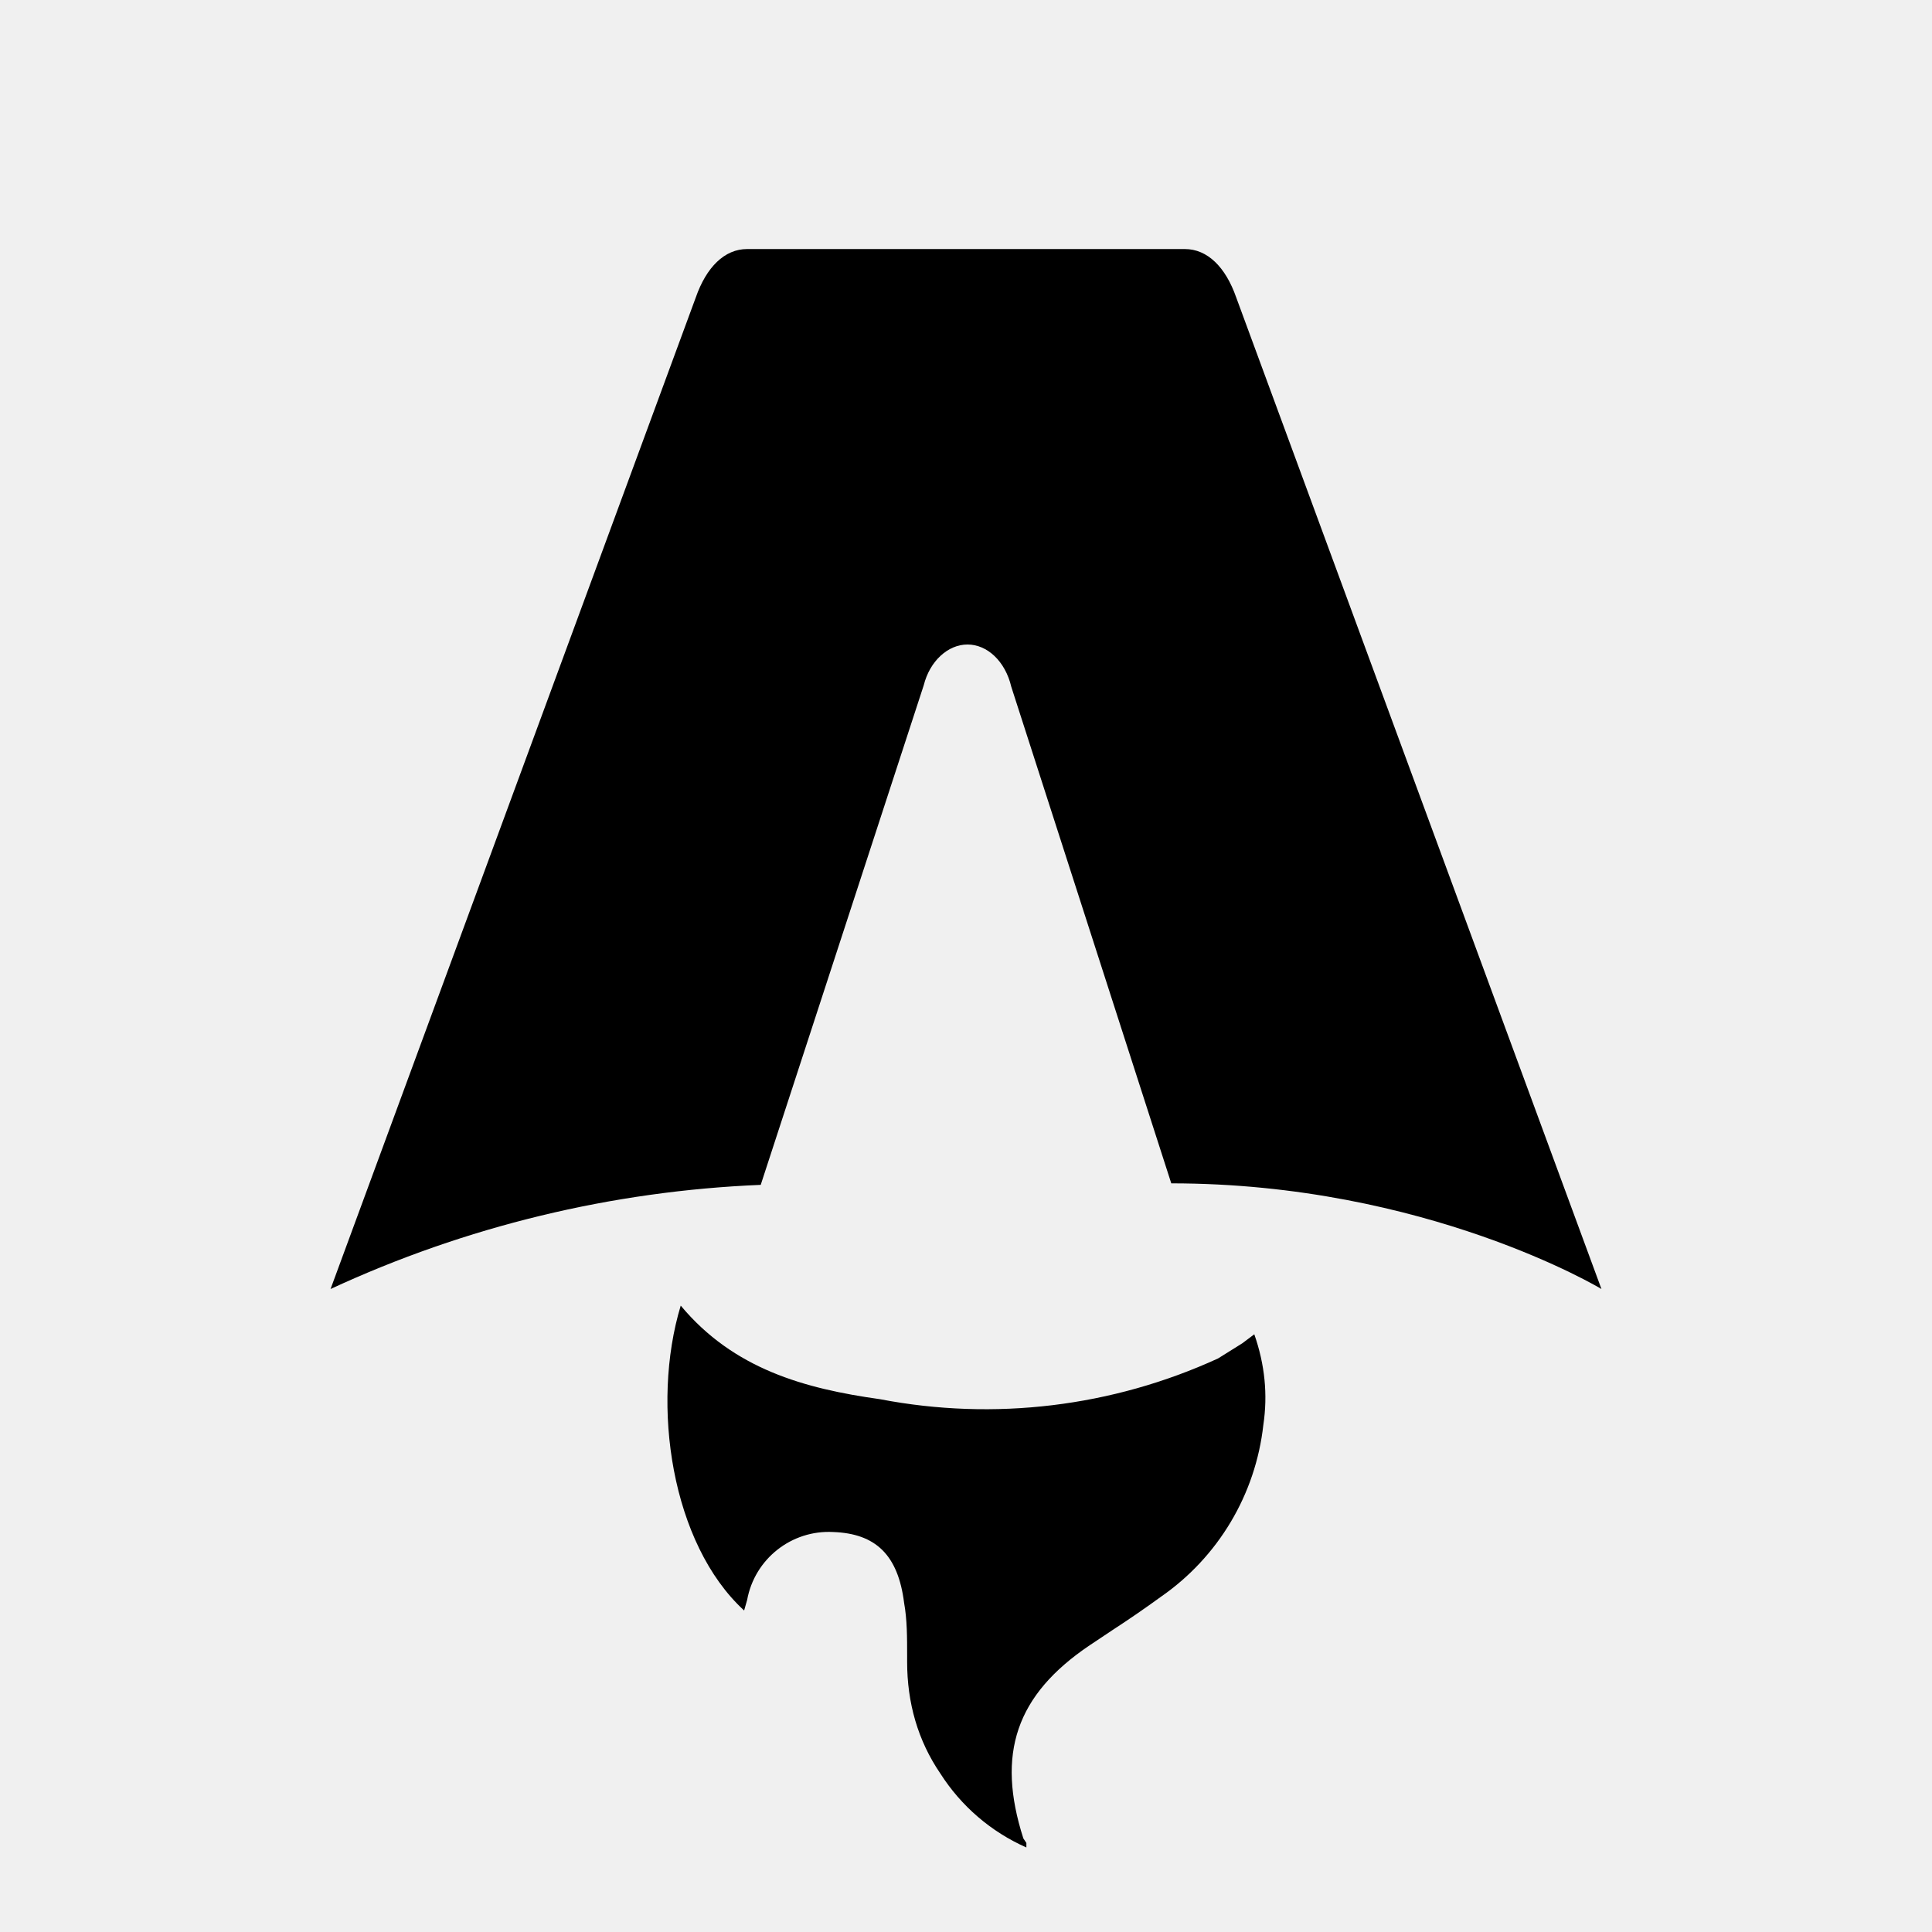
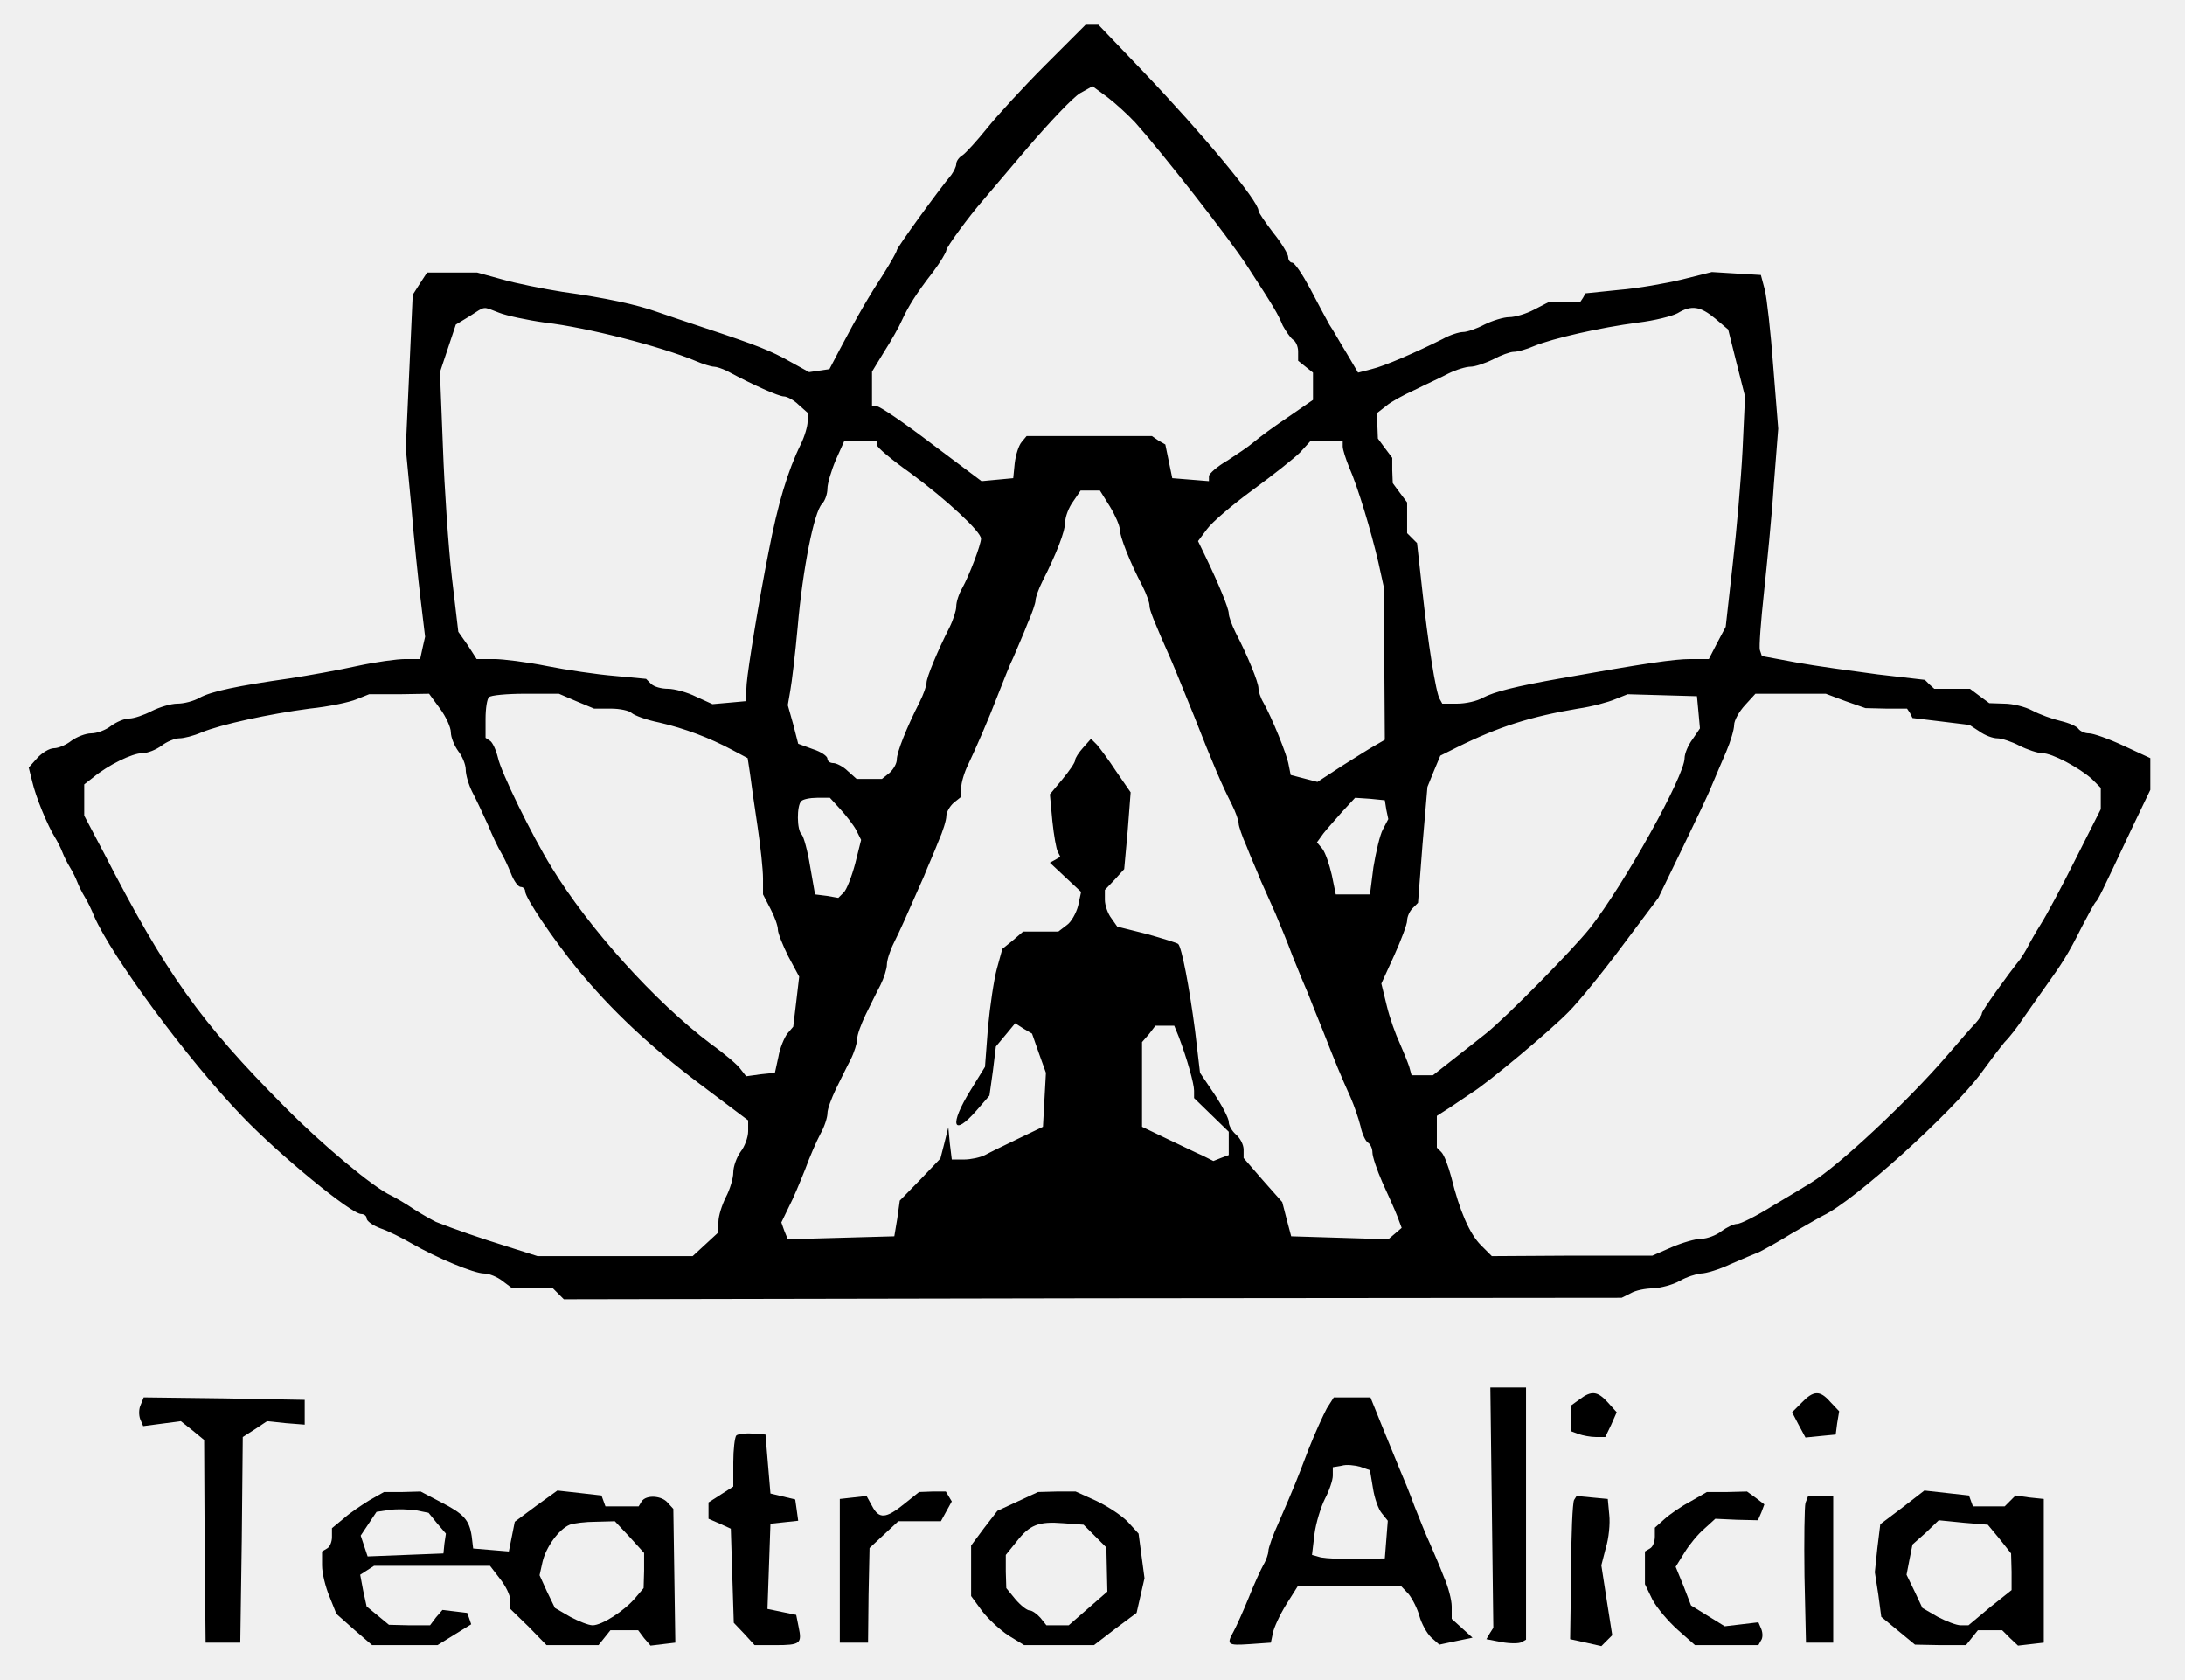
- <svg xmlns="http://www.w3.org/2000/svg" fill="none" viewBox="0 0 128 128">
-   <path d="M50.4 78.5a75.1 75.1 0 0 0-28.5 6.9l24.2-65.7c.7-2 1.9-3.2 3.4-3.2h29c1.5 0 2.7 1.2 3.4 3.2l24.2 65.7s-11.6-7-28.5-7L67 45.5c-.4-1.7-1.6-2.8-2.9-2.8-1.3 0-2.5 1.1-2.9 2.7L50.4 78.5Zm-1.1 28.2Zm-4.2-20.2c-2 6.6-.6 15.8 4.2 20.2a17.5 17.5 0 0 1 .2-.7 5.5 5.5 0 0 1 5.7-4.5c2.8.1 4.3 1.5 4.7 4.7.2 1.1.2 2.3.2 3.5v.4c0 2.7.7 5.2 2.2 7.4a13 13 0 0 0 5.7 4.9v-.3l-.2-.3c-1.8-5.6-.5-9.5 4.4-12.8l1.5-1a73 73 0 0 0 3.2-2.2 16 16 0 0 0 6.8-11.4c.3-2 .1-4-.6-6l-.8.6-1.6 1a37 37 0 0 1-22.4 2.7c-5-.7-9.7-2-13.2-6.2Z" />
-   <style>
-         path { fill: #000; }
-         @media (prefers-color-scheme: dark) {
-             path { fill: #FFF; }
-         }
-     </style>
+ <svg xmlns="http://www.w3.org/2000/svg" viewBox="0 0 441 339" role="img" aria-label="Teatro Alicia">
+   <g transform="translate(0,339) scale(0.1,-0.1)" fill="#000000" stroke="none">
+     <path d="M2110 3259 c-45 -45 -98 -103 -118 -128 -20 -25 -43 -50 -49 -54 -7 -4 -13 -12 -13 -18 0 -5 -5 -15 -10 -22 -26 -31 -110 -147 -110 -152 0 -3 -12 -24 -27 -48 -28 -43 -50 -80 -88 -152 l-21 -40 -21 -3 -20 -3 -38 21 c-39 22 -66 33 -175 69 -36 12 -78 26 -95 32 -39 14 -103 28 -190 40 -38 6 -93 17 -121 25 l-51 14 -50 0 -51 0 -15 -23 -14 -22 -7 -155 -7 -155 11 -115 c5 -63 14 -149 19 -190 l9 -75 -5 -22 -5 -23 -30 0 c-17 0 -60 -6 -97 -14 -36 -8 -97 -19 -136 -25 -105 -15 -158 -26 -182 -39 -12 -7 -32 -12 -45 -12 -13 0 -36 -7 -52 -15 -15 -8 -36 -15 -45 -15 -10 0 -26 -7 -37 -15 -10 -8 -28 -15 -40 -15 -11 0 -29 -7 -40 -15 -10 -8 -26 -15 -35 -15 -9 0 -24 -9 -34 -20 l-17 -19 7 -28 c7 -31 31 -89 46 -113 5 -8 12 -22 15 -30 3 -8 10 -22 15 -30 5 -8 12 -22 15 -30 3 -8 10 -22 15 -30 5 -8 14 -26 19 -39 36 -82 188 -289 300 -405 74 -77 219 -196 239 -196 6 0 11 -4 11 -9 0 -5 12 -14 28 -20 15 -5 43 -19 62 -30 52 -30 127 -61 147 -61 10 0 27 -7 37 -15 l20 -15 41 0 41 0 11 -11 11 -11 1067 2 1068 1 18 9 c10 6 30 10 46 10 15 1 39 7 53 15 14 8 33 14 43 15 10 0 37 8 60 19 23 10 49 21 57 24 8 4 38 20 65 37 28 16 57 33 65 37 62 29 261 209 319 288 16 22 37 50 47 62 11 11 26 31 34 43 8 12 29 41 45 64 38 53 49 70 77 126 13 25 25 47 28 50 5 5 9 13 74 151 l36 75 0 32 0 32 -54 25 c-30 14 -61 25 -70 25 -8 0 -17 4 -21 9 -3 5 -19 12 -36 16 -17 4 -42 13 -57 21 -15 8 -40 14 -57 14 l-30 1 -19 14 -20 15 -36 0 -36 0 -10 9 -9 9 -95 11 c-52 7 -126 17 -164 24 l-70 13 -4 12 c-2 6 2 58 8 114 6 57 16 155 20 218 l9 115 -10 125 c-5 69 -13 139 -17 155 l-8 30 -50 3 -49 3 -60 -15 c-33 -8 -90 -18 -127 -21 l-68 -7 -5 -9 -6 -9 -32 0 -32 0 -29 -15 c-15 -8 -38 -15 -50 -15 -11 0 -34 -7 -50 -15 -15 -8 -35 -15 -43 -15 -8 0 -27 -6 -41 -14 -54 -27 -118 -55 -144 -61 l-27 -7 -23 39 c-13 21 -28 48 -35 58 -6 11 -24 44 -39 73 -15 28 -31 52 -36 52 -4 0 -8 5 -8 11 0 6 -13 28 -30 49 -16 21 -30 41 -30 45 0 19 -110 152 -234 282 l-89 93 -13 0 -13 0 -81 -81z m181 -116 c52 -58 187 -230 225 -288 56 -86 63 -98 73 -122 6 -11 15 -24 20 -28 6 -3 11 -14 11 -24 l0 -19 15 -12 15 -12 0 -28 0 -27 -42 -29 c-44 -30 -59 -41 -81 -59 -7 -6 -29 -21 -49 -34 -21 -12 -38 -27 -38 -32 l0 -10 -37 3 -37 3 -7 34 -7 34 -14 8 -13 9 -126 0 -127 0 -10 -12 c-6 -7 -12 -26 -14 -43 l-3 -30 -32 -3 -32 -3 -100 75 c-55 42 -105 76 -111 76 l-10 0 0 35 0 35 25 41 c14 22 30 50 35 62 13 28 28 53 63 98 15 20 27 40 27 44 0 6 46 69 75 102 5 6 46 54 90 106 44 51 91 101 105 109 l25 14 30 -22 c17 -13 42 -36 56 -51z m-1284 -384 c15 -6 57 -15 93 -20 86 -10 233 -48 303 -77 16 -7 33 -12 38 -12 5 0 17 -4 27 -9 52 -28 104 -51 114 -51 6 0 20 -7 30 -17 l18 -16 0 -18 c0 -9 -6 -30 -14 -46 -26 -53 -46 -119 -65 -218 -19 -96 -41 -230 -44 -265 l-2 -35 -33 -3 -34 -3 -33 15 c-18 9 -44 16 -57 16 -13 0 -28 4 -34 10 l-10 10 -64 6 c-36 3 -97 12 -137 20 -40 8 -88 14 -106 14 l-35 0 -18 28 -19 27 -13 110 c-7 61 -15 179 -18 262 l-6 152 16 48 16 48 28 17 c33 21 25 20 59 7z m2455 -12 l26 -22 17 -68 17 -67 -5 -108 c-3 -59 -12 -163 -20 -232 l-14 -125 -17 -32 -17 -33 -37 0 c-33 0 -94 -9 -262 -39 -91 -16 -134 -27 -157 -39 -12 -7 -35 -12 -52 -12 l-30 0 -5 9 c-8 12 -24 114 -36 225 l-10 90 -10 10 -10 10 0 31 0 31 -15 20 -14 19 -1 26 0 25 -15 20 -14 19 -1 26 0 26 18 14 c9 8 35 22 57 32 22 11 53 25 68 33 16 8 36 14 45 14 9 0 30 7 46 15 15 8 34 15 41 15 8 0 26 5 42 12 37 15 132 37 209 47 33 4 69 13 80 19 28 17 46 14 76 -11z m-1692 -255 c0 -5 30 -30 68 -57 72 -53 142 -118 142 -132 0 -12 -24 -75 -38 -100 -7 -12 -12 -28 -12 -37 0 -8 -6 -27 -14 -43 -23 -45 -46 -100 -46 -111 0 -6 -6 -23 -14 -39 -26 -51 -46 -101 -46 -116 0 -8 -7 -20 -15 -27 l-15 -12 -25 0 -26 0 -18 16 c-9 9 -23 16 -29 16 -7 0 -12 4 -12 9 0 5 -13 14 -29 19 l-30 11 -10 39 -11 39 5 29 c3 16 10 74 15 129 10 116 33 232 49 248 6 6 11 20 11 31 0 10 8 37 17 58 l17 38 33 0 33 0 0 -8z m940 -3 c0 -6 6 -25 13 -42 18 -41 44 -128 59 -192 l11 -50 1 -154 1 -154 -19 -11 c-11 -6 -41 -25 -68 -42 l-49 -32 -27 7 -27 7 -4 20 c-3 20 -34 96 -51 126 -6 10 -10 23 -10 29 0 12 -22 66 -46 112 -8 16 -14 33 -14 39 0 10 -20 59 -47 115 l-15 31 18 24 c10 14 51 49 92 79 41 30 84 64 96 76 l21 23 33 0 32 0 0 -11z m-470 -121 c11 -18 20 -39 20 -46 0 -14 20 -66 46 -115 8 -16 14 -33 14 -39 0 -9 7 -27 45 -113 7 -16 27 -66 45 -110 38 -97 57 -141 76 -178 8 -16 14 -33 14 -39 0 -5 7 -26 16 -46 8 -21 22 -52 29 -70 8 -18 21 -47 29 -65 7 -17 24 -57 35 -87 12 -30 26 -64 31 -75 4 -11 18 -45 30 -75 25 -64 37 -93 56 -135 7 -16 16 -42 20 -58 3 -15 10 -30 15 -33 5 -3 9 -12 9 -20 0 -8 9 -35 20 -60 11 -24 25 -55 30 -68 l9 -24 -14 -12 -13 -11 -98 3 -98 3 -9 34 -9 35 -39 44 -39 45 0 17 c0 10 -7 23 -15 30 -8 7 -15 18 -15 26 0 7 -13 32 -29 56 l-29 43 -10 85 c-12 91 -27 168 -34 175 -2 2 -31 11 -63 20 l-60 15 -12 17 c-7 9 -13 26 -13 37 l0 20 20 21 19 21 7 77 6 78 -29 42 c-15 23 -33 47 -39 54 l-12 12 -16 -18 c-9 -10 -16 -21 -16 -25 0 -5 -12 -22 -26 -39 l-25 -30 5 -54 c3 -29 8 -57 11 -62 l5 -10 -10 -6 -11 -6 32 -30 31 -29 -6 -28 c-4 -15 -14 -33 -23 -39 l-17 -13 -35 0 -36 0 -21 -18 -21 -17 -11 -40 c-6 -22 -14 -76 -18 -119 l-6 -79 -29 -47 c-44 -71 -36 -96 12 -41 l26 30 7 50 6 49 20 24 19 23 17 -11 17 -10 14 -40 14 -39 -3 -54 -3 -55 -50 -24 c-27 -13 -58 -28 -67 -33 -10 -5 -29 -9 -42 -9 l-25 0 -4 33 -3 32 -8 -32 -8 -31 -41 -43 -41 -42 -5 -36 -6 -36 -108 -3 -107 -3 -7 17 -6 17 15 31 c9 17 23 51 33 76 9 25 23 57 31 72 8 14 14 33 14 41 0 9 8 30 17 49 9 18 22 45 30 60 7 14 13 33 13 41 0 9 8 30 17 49 9 18 22 45 30 60 7 14 13 33 13 41 0 9 6 28 14 44 13 26 24 51 61 135 7 18 21 49 29 70 9 20 16 43 16 51 0 8 7 20 15 27 l15 12 0 18 c0 10 6 31 14 47 17 36 39 86 61 143 10 25 23 59 31 75 7 17 20 46 28 67 9 20 16 41 16 46 0 6 6 23 14 39 28 55 46 101 46 120 0 10 7 29 16 41 l15 22 20 0 19 0 20 -32z m-1352 -408 c12 -16 22 -38 22 -48 0 -10 7 -27 15 -38 8 -10 15 -27 15 -37 0 -11 6 -31 13 -45 8 -15 22 -45 32 -67 9 -22 21 -47 26 -55 5 -8 14 -27 20 -42 6 -16 15 -28 20 -28 5 0 9 -4 9 -9 0 -13 57 -97 105 -156 69 -84 147 -157 248 -233 l97 -73 0 -22 c0 -12 -7 -31 -15 -41 -8 -11 -15 -30 -15 -42 0 -12 -7 -35 -15 -50 -8 -16 -15 -38 -15 -50 l0 -21 -26 -24 -26 -24 -156 0 -157 0 -60 19 c-55 17 -107 35 -145 50 -8 4 -28 15 -45 26 -16 11 -37 23 -45 27 -36 16 -141 104 -215 179 -172 173 -240 269 -366 514 l-39 74 0 32 0 31 18 14 c30 25 79 49 99 49 11 0 28 7 39 15 10 8 27 15 36 15 9 0 29 5 45 12 39 16 135 37 218 48 39 4 81 13 95 19 l25 10 61 0 60 1 22 -30z m275 15 l36 -15 34 0 c18 0 37 -4 42 -9 6 -5 30 -14 55 -19 52 -12 102 -31 147 -55 l32 -17 5 -33 c2 -17 9 -65 15 -105 6 -40 11 -87 11 -105 l0 -32 15 -29 c8 -15 15 -34 15 -42 0 -7 10 -32 21 -54 l22 -41 -6 -51 -6 -50 -12 -14 c-6 -8 -15 -29 -18 -47 l-7 -32 -29 -3 -29 -4 -11 14 c-5 8 -32 31 -60 51 -113 85 -247 234 -322 357 -40 65 -102 192 -108 221 -4 16 -11 31 -16 34 l-9 6 0 38 c0 21 3 41 7 44 3 4 37 7 73 7 l68 0 35 -15z m2265 -22 l3 -33 -15 -22 c-9 -12 -16 -29 -16 -38 0 -36 -122 -255 -191 -343 -36 -45 -168 -179 -209 -212 -14 -11 -44 -35 -66 -52 l-42 -33 -21 0 -22 0 -5 18 c-3 9 -12 31 -19 47 -8 17 -20 50 -26 75 l-11 45 26 57 c14 31 26 63 26 70 0 8 5 19 11 25 l11 11 9 117 10 117 13 32 13 31 34 17 c85 42 149 62 244 78 28 4 61 13 75 19 l25 10 70 -2 70 -2 3 -32z m297 22 l40 -14 42 -1 42 0 6 -9 5 -10 58 -7 57 -7 20 -13 c11 -8 27 -14 36 -14 9 0 30 -7 45 -15 16 -8 37 -15 46 -15 20 0 74 -29 100 -52 l18 -18 0 -22 0 -21 -51 -101 c-28 -56 -59 -114 -70 -131 -10 -16 -22 -37 -26 -45 -4 -8 -11 -19 -15 -25 -28 -35 -78 -105 -78 -110 0 -4 -6 -12 -12 -19 -7 -7 -33 -37 -58 -66 -79 -92 -219 -223 -275 -257 -11 -7 -46 -28 -78 -47 -32 -20 -64 -36 -71 -36 -7 0 -21 -7 -32 -15 -10 -8 -29 -15 -40 -15 -12 0 -39 -8 -60 -17 l-39 -17 -162 0 -162 -1 -22 22 c-23 23 -43 69 -60 138 -6 22 -14 44 -20 50 l-9 9 0 32 0 32 28 18 c15 10 34 23 43 29 31 19 158 125 195 163 20 20 69 80 109 134 l72 96 48 99 c26 54 54 112 60 128 7 17 20 47 29 68 9 21 16 45 16 54 0 9 10 27 22 40 l21 23 71 0 71 0 40 -15z m-2029 -218 c11 -12 26 -31 32 -42 l10 -20 -12 -48 c-7 -26 -17 -52 -23 -58 l-11 -11 -23 4 -24 3 -10 57 c-5 31 -13 60 -17 64 -10 9 -10 58 -1 67 3 4 18 7 32 7 l26 0 21 -23z m1102 -1 l4 -19 -11 -21 c-6 -11 -14 -46 -19 -76 l-7 -55 -35 0 -34 0 -8 39 c-5 22 -13 45 -19 53 l-11 13 13 18 c7 9 25 29 39 45 l25 27 30 -2 30 -3 3 -19z m-419 -458 c17 -45 31 -95 31 -109 l0 -15 35 -34 35 -34 0 -23 0 -24 -16 -6 -15 -6 -22 11 c-12 5 -44 21 -72 34 l-50 24 0 86 0 85 14 16 13 17 19 0 19 0 9 -22z" />
+     <path d="M3011 348 l3 -243 -7 -11 -7 -12 31 -6 c17 -3 35 -3 40 0 l9 5 0 255 0 254 -36 0 -36 0 3 -242z" />
+     <path d="M3188 566 l-18 -13 0 -26 0 -25 16 -6 c9 -3 24 -6 35 -6 l19 0 12 25 11 25 -18 20 c-21 23 -33 24 -57 6z" />
+     <path d="M3636 559 l-19 -19 13 -25 14 -26 30 3 31 3 3 23 4 24 -18 19 c-21 24 -34 23 -58 -2z" />
+     <path d="M284 555 c-4 -8 -4 -21 -1 -29 l6 -14 38 5 38 5 24 -19 23 -19 1 -204 2 -205 35 0 35 0 3 207 2 208 25 16 24 16 38 -4 38 -3 0 25 0 25 -163 3 -162 2 -6 -15z" />
+     <path d="M2678 548 c-7 -13 -24 -50 -37 -83 -24 -63 -27 -71 -60 -147 -12 -26 -21 -52 -21 -58 0 -5 -4 -18 -10 -28 -5 -9 -19 -39 -30 -67 -11 -27 -25 -58 -30 -67 -15 -27 -13 -29 32 -26 l43 3 4 19 c2 11 14 37 27 58 l24 38 104 0 103 0 16 -17 c8 -10 18 -30 22 -45 4 -14 14 -33 23 -42 l17 -15 33 7 34 7 -21 19 -21 19 0 25 c0 13 -7 40 -16 60 -8 21 -21 51 -28 67 -8 17 -21 50 -31 75 -9 25 -23 59 -30 75 -7 17 -23 56 -36 88 l-23 57 -37 0 -37 0 -14 -22z m93 -161 c3 -20 11 -43 18 -51 l12 -15 -3 -38 -3 -38 -55 -1 c-30 -1 -63 1 -74 3 l-18 5 5 42 c3 23 13 55 21 71 9 17 16 38 16 47 l0 17 18 3 c9 3 26 1 37 -2 l20 -7 6 -36z" />
+     <path d="M1486 493 c-3 -4 -6 -28 -6 -54 l0 -49 -25 -16 -25 -16 0 -17 0 -16 23 -10 22 -10 3 -95 3 -95 21 -22 21 -23 42 0 c50 0 54 3 47 36 l-5 25 -29 6 -29 6 3 86 3 86 28 3 28 3 -3 22 -3 21 -25 6 -25 6 -5 59 -5 60 -27 2 c-14 1 -29 -1 -32 -4z" />
+     <path d="M745 362 c-16 -10 -40 -26 -52 -37 l-23 -19 0 -18 c0 -9 -4 -20 -10 -23 l-10 -6 0 -28 c0 -16 7 -44 15 -63 l14 -35 36 -32 36 -31 66 0 66 0 34 21 34 21 -4 12 -4 11 -25 3 -25 3 -13 -15 -12 -16 -42 0 -41 1 -23 19 -22 18 -7 32 -6 32 14 9 14 9 117 0 117 0 20 -26 c12 -15 21 -34 21 -44 l0 -17 37 -36 36 -37 52 0 53 0 12 15 12 15 28 0 28 0 12 -16 13 -15 25 3 25 3 -2 135 -2 135 -11 12 c-12 15 -44 17 -53 3 l-6 -10 -34 0 -33 0 -4 11 -4 11 -44 5 -45 5 -43 -31 -43 -32 -6 -30 -6 -30 -36 3 -36 3 -3 25 c-5 33 -16 45 -63 69 l-40 21 -37 -1 -37 0 -30 -17z m137 -46 l18 -21 -3 -20 -2 -20 -77 -3 -76 -3 -7 21 -7 21 16 24 16 24 27 4 c16 2 39 1 53 -1 l25 -5 17 -21z m389 -28 l29 -32 0 -36 -1 -35 -17 -20 c-22 -26 -67 -55 -86 -55 -8 0 -28 8 -45 17 l-31 18 -16 33 -15 33 6 27 c7 30 33 66 55 75 8 3 32 6 53 6 l38 1 30 -32z" />
+     <path d="M1825 355 c-37 -30 -51 -31 -65 -4 l-11 20 -27 -3 -27 -3 0 -145 0 -145 28 0 29 0 1 96 2 95 29 27 29 27 43 0 43 0 11 20 11 20 -6 10 -6 10 -27 0 -27 -1 -30 -24z" />
+     <path d="M2054 360 l-41 -19 -27 -35 -26 -35 0 -51 0 -51 22 -30 c13 -17 37 -39 54 -50 l31 -19 71 0 70 0 43 33 43 32 8 35 8 35 -6 45 -6 45 -21 23 c-12 13 -41 32 -64 43 l-42 19 -38 0 -38 -1 -41 -19z m156 -70 l23 -23 1 -45 1 -44 -39 -34 -39 -34 -22 0 -23 0 -12 15 c-7 8 -17 15 -22 15 -5 0 -18 10 -29 23 l-18 22 -1 33 0 34 21 26 c27 35 45 42 95 38 l41 -3 23 -23z" />
+     <path d="M3412 360 c-19 -10 -42 -26 -53 -36 l-19 -17 0 -18 c0 -10 -4 -21 -10 -24 l-10 -6 0 -33 0 -33 15 -31 c9 -17 32 -44 51 -61 l35 -31 64 0 64 0 5 9 c4 5 4 15 1 23 l-6 14 -34 -4 -34 -4 -34 21 -34 21 -15 39 -16 39 18 29 c9 15 27 37 40 48 l22 20 43 -2 43 -1 7 16 6 16 -17 13 -18 13 -40 -1 -41 0 -33 -19z" />
+     <path d="M3840 348 l-45 -34 -6 -49 -5 -48 7 -45 6 -45 34 -28 34 -28 51 -1 52 0 12 15 12 15 25 0 24 0 16 -16 16 -15 26 3 26 3 0 145 0 145 -29 3 -28 4 -11 -11 -11 -11 -32 0 -32 0 -4 11 -4 11 -45 5 -45 5 -44 -34z m196 -64 l23 -29 1 -37 0 -37 -44 -35 -43 -36 -16 0 c-8 0 -29 8 -46 17 l-31 18 -16 34 -16 33 6 31 6 30 27 24 26 25 50 -5 49 -4 24 -29z" />
+     <path d="M3177 363 c-3 -5 -6 -70 -6 -145 l-2 -136 32 -7 31 -7 11 11 11 11 -11 70 -11 71 9 35 c6 19 9 49 7 67 l-3 32 -32 3 -31 3 -5 -8z" />
+     <path d="M3644 357 c-2 -7 -3 -74 -2 -148 l3 -134 28 0 27 0 0 8 c0 4 0 70 0 147 l0 140 -25 0 -26 0 -5 -13z" />
+   </g>
</svg>
